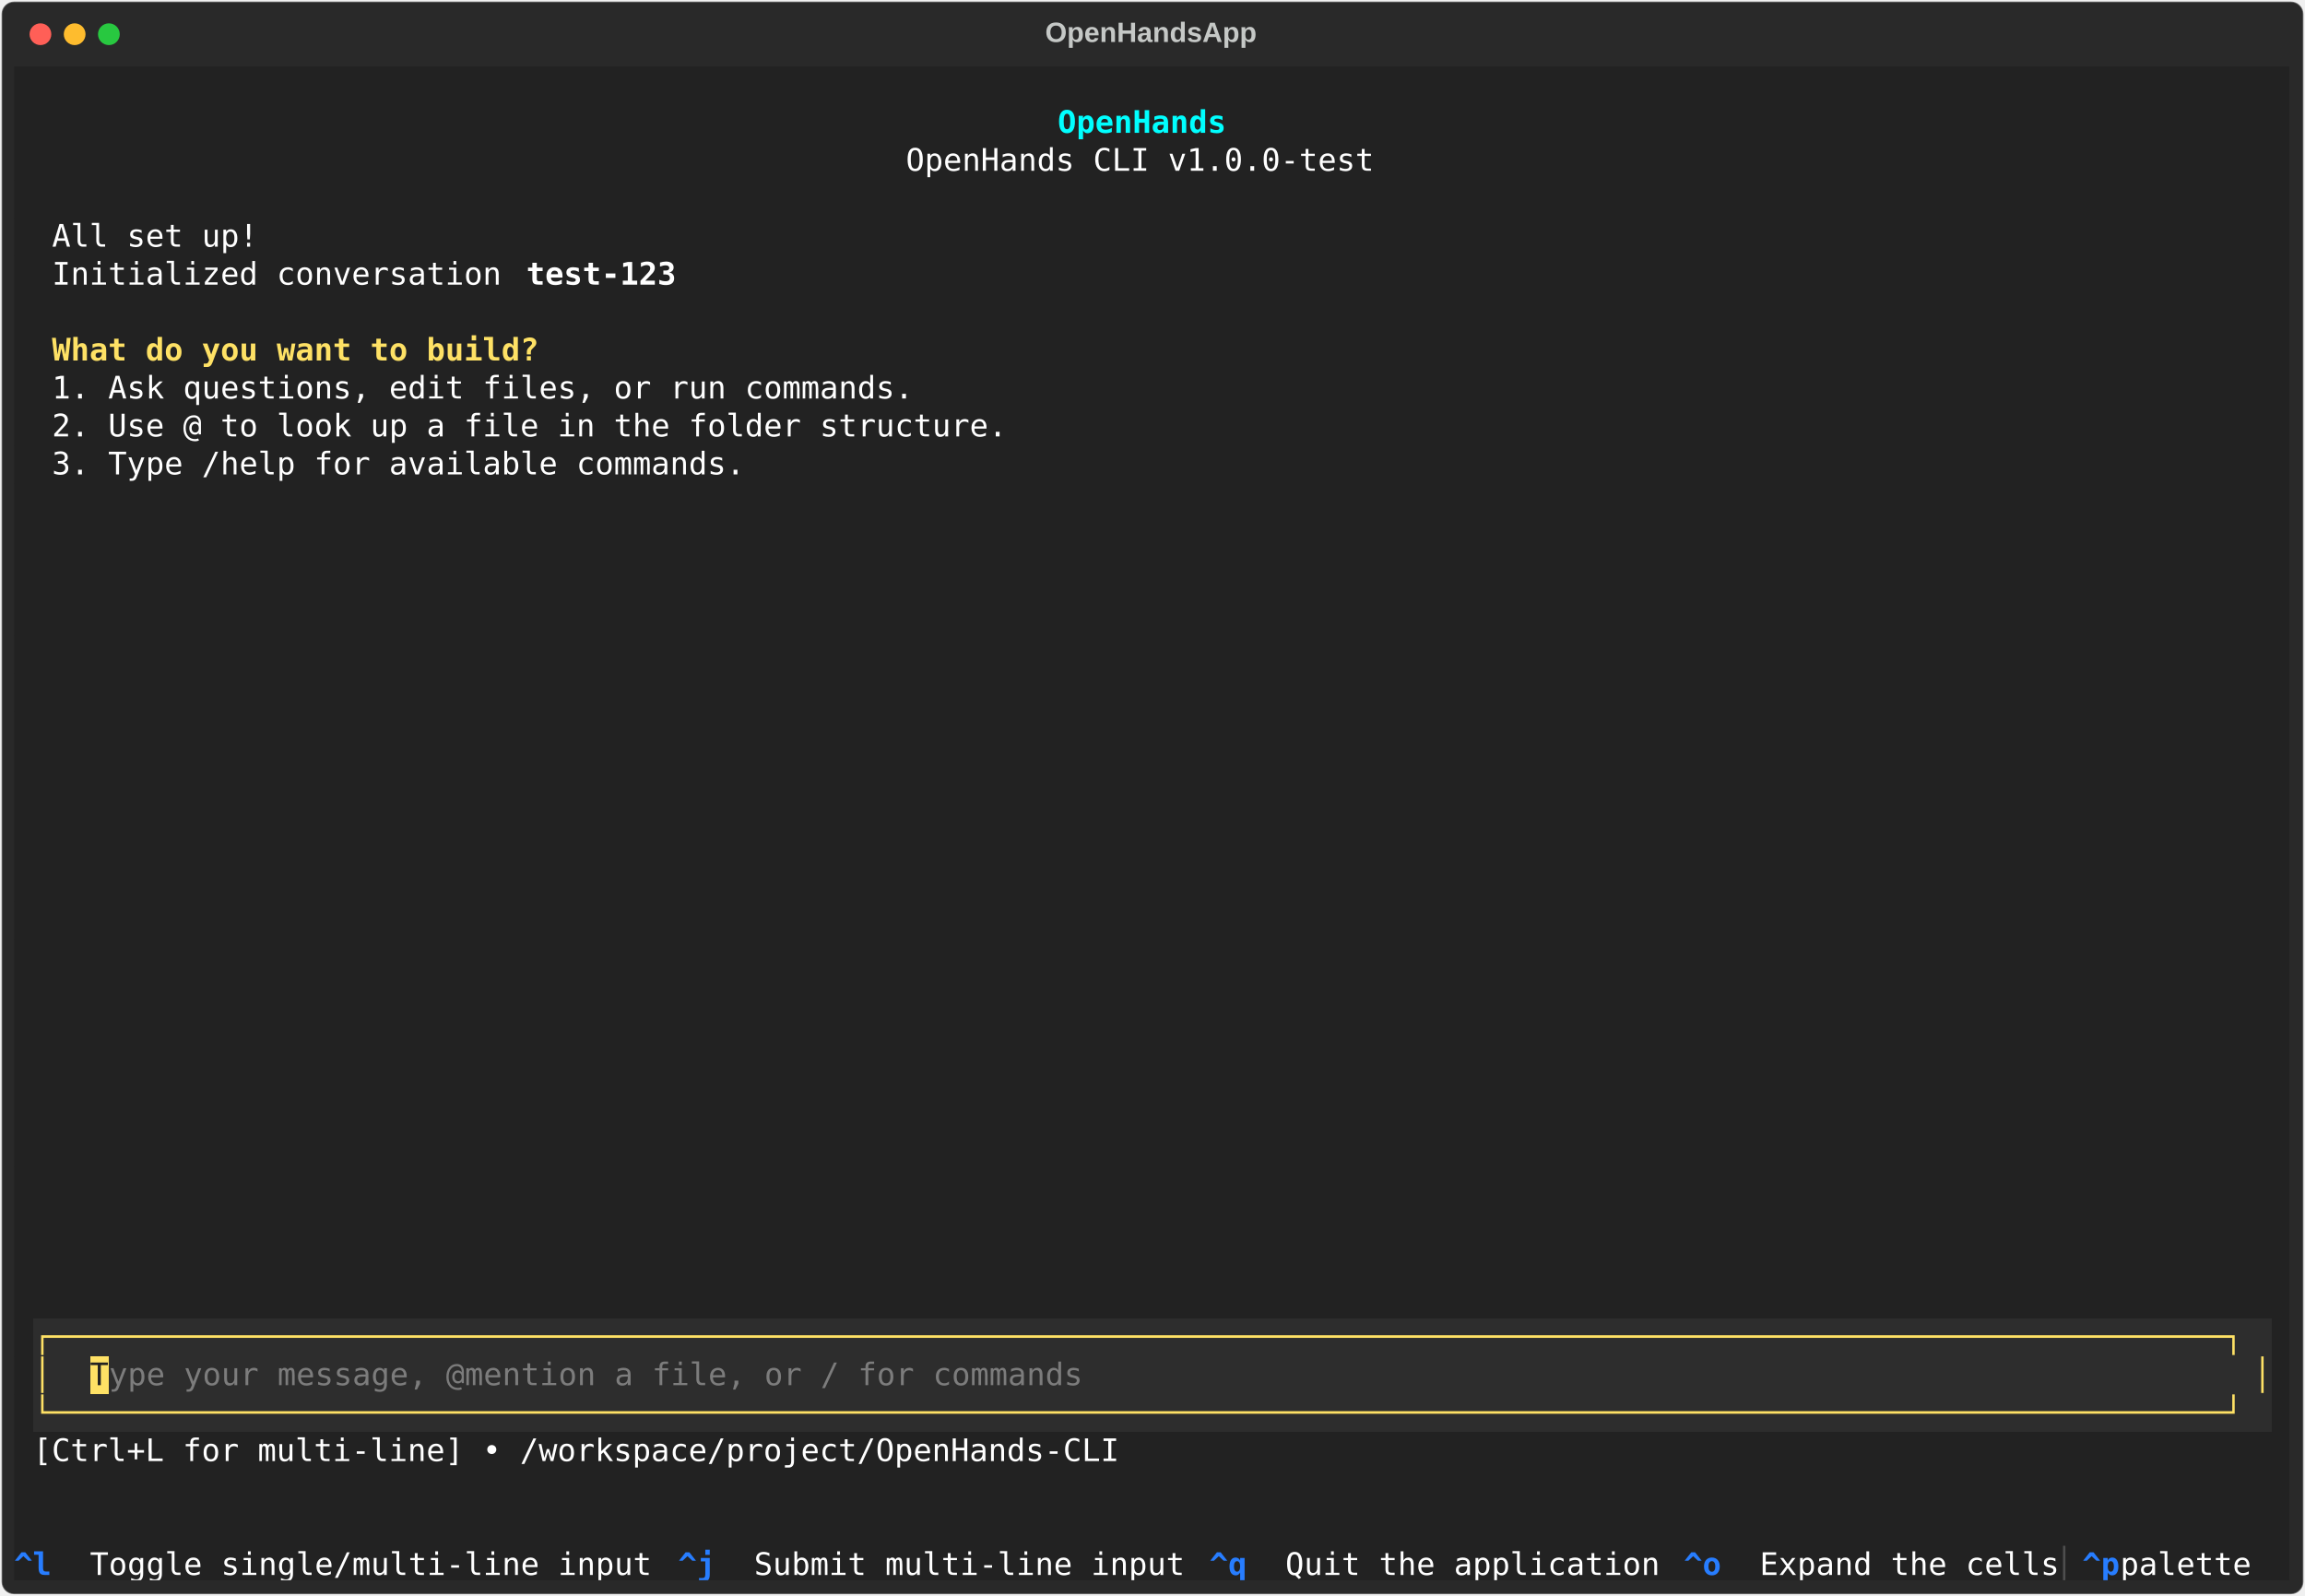
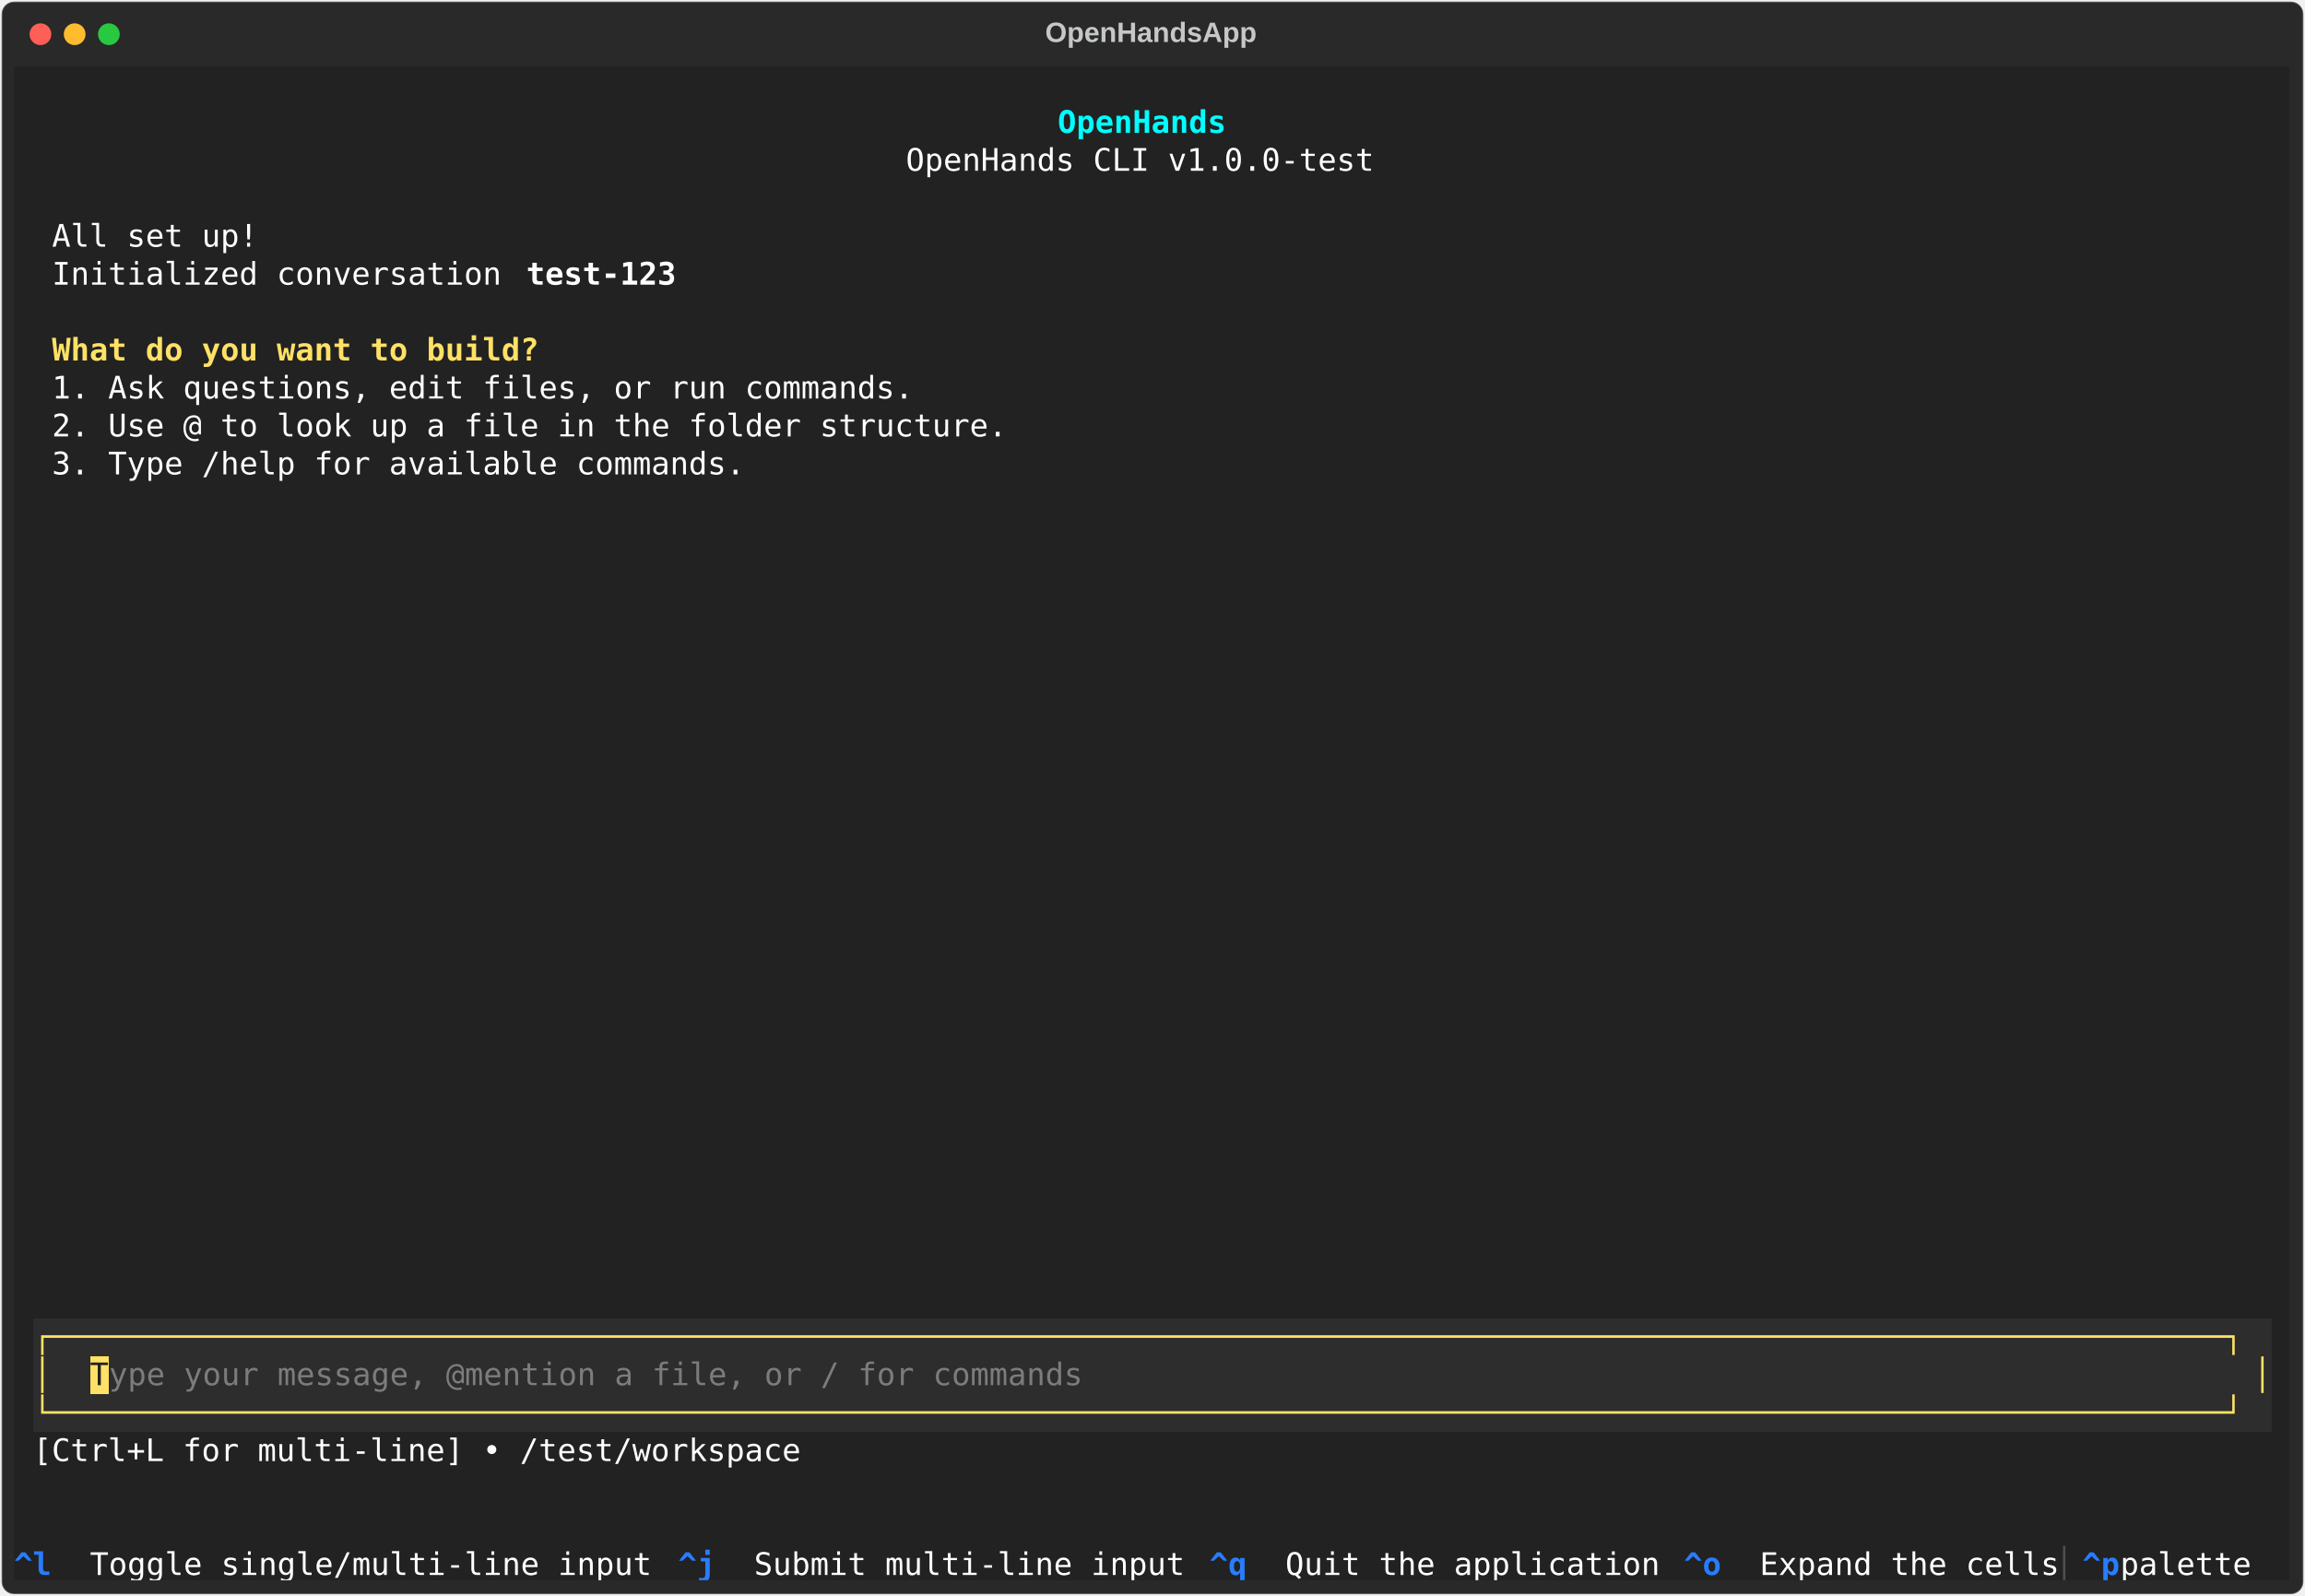
<svg xmlns="http://www.w3.org/2000/svg" class="rich-terminal" viewBox="0 0 1482 1026.0">
  <style>

    @font-face {
        font-family: "Fira Code";
        src: local("FiraCode-Regular"),
                url("https://cdnjs.cloudflare.com/ajax/libs/firacode/6.2.0/woff2/FiraCode-Regular.woff2") format("woff2"),
                url("https://cdnjs.cloudflare.com/ajax/libs/firacode/6.2.0/woff/FiraCode-Regular.woff") format("woff");
        font-style: normal;
        font-weight: 400;
    }
    @font-face {
        font-family: "Fira Code";
        src: local("FiraCode-Bold"),
                url("https://cdnjs.cloudflare.com/ajax/libs/firacode/6.2.0/woff2/FiraCode-Bold.woff2") format("woff2"),
                url("https://cdnjs.cloudflare.com/ajax/libs/firacode/6.2.0/woff/FiraCode-Bold.woff") format("woff");
        font-style: bold;
        font-weight: 700;
    }

    .terminal-matrix {
        font-family: Fira Code, monospace;
        font-size: 20px;
        line-height: 24.4px;
        font-variant-east-asian: full-width;
    }

    .terminal-title {
        font-size: 18px;
        font-weight: bold;
        font-family: arial;
    }

    .terminal-r1 { fill: #c5c8c6 }
.terminal-r2 { fill: #00ffff;font-weight: bold }
.terminal-r3 { fill: #ffffff }
.terminal-r4 { fill: #ffffff;font-weight: bold }
.terminal-r5 { fill: #fee165;font-weight: bold }
.terminal-r6 { fill: #fee165 }
.terminal-r7 { fill: #222222 }
.terminal-r8 { fill: #7c7c7c }
.terminal-r9 { fill: #277dff;font-weight: bold }
.terminal-r10 { fill: #4e4e4e }
    </style>
  <defs>
    <clipPath id="terminal-clip-terminal">
      <rect x="0" y="0" width="1463.0" height="975.0" />
    </clipPath>
    <clipPath id="terminal-line-0">
      <rect x="0" y="1.5" width="1464" height="24.65" />
    </clipPath>
    <clipPath id="terminal-line-1">
      <rect x="0" y="25.9" width="1464" height="24.65" />
    </clipPath>
    <clipPath id="terminal-line-2">
      <rect x="0" y="50.3" width="1464" height="24.65" />
    </clipPath>
    <clipPath id="terminal-line-3">
      <rect x="0" y="74.7" width="1464" height="24.65" />
    </clipPath>
    <clipPath id="terminal-line-4">
      <rect x="0" y="99.1" width="1464" height="24.65" />
    </clipPath>
    <clipPath id="terminal-line-5">
      <rect x="0" y="123.5" width="1464" height="24.65" />
    </clipPath>
    <clipPath id="terminal-line-6">
      <rect x="0" y="147.9" width="1464" height="24.65" />
    </clipPath>
    <clipPath id="terminal-line-7">
      <rect x="0" y="172.3" width="1464" height="24.65" />
    </clipPath>
    <clipPath id="terminal-line-8">
      <rect x="0" y="196.7" width="1464" height="24.65" />
    </clipPath>
    <clipPath id="terminal-line-9">
      <rect x="0" y="221.1" width="1464" height="24.65" />
    </clipPath>
    <clipPath id="terminal-line-10">
      <rect x="0" y="245.5" width="1464" height="24.65" />
    </clipPath>
    <clipPath id="terminal-line-11">
      <rect x="0" y="269.9" width="1464" height="24.65" />
    </clipPath>
    <clipPath id="terminal-line-12">
      <rect x="0" y="294.3" width="1464" height="24.65" />
    </clipPath>
    <clipPath id="terminal-line-13">
      <rect x="0" y="318.7" width="1464" height="24.65" />
    </clipPath>
    <clipPath id="terminal-line-14">
      <rect x="0" y="343.1" width="1464" height="24.65" />
    </clipPath>
    <clipPath id="terminal-line-15">
      <rect x="0" y="367.5" width="1464" height="24.65" />
    </clipPath>
    <clipPath id="terminal-line-16">
      <rect x="0" y="391.9" width="1464" height="24.65" />
    </clipPath>
    <clipPath id="terminal-line-17">
      <rect x="0" y="416.3" width="1464" height="24.65" />
    </clipPath>
    <clipPath id="terminal-line-18">
      <rect x="0" y="440.7" width="1464" height="24.65" />
    </clipPath>
    <clipPath id="terminal-line-19">
      <rect x="0" y="465.1" width="1464" height="24.65" />
    </clipPath>
    <clipPath id="terminal-line-20">
      <rect x="0" y="489.5" width="1464" height="24.65" />
    </clipPath>
    <clipPath id="terminal-line-21">
      <rect x="0" y="513.9" width="1464" height="24.65" />
    </clipPath>
    <clipPath id="terminal-line-22">
      <rect x="0" y="538.3" width="1464" height="24.65" />
    </clipPath>
    <clipPath id="terminal-line-23">
      <rect x="0" y="562.7" width="1464" height="24.65" />
    </clipPath>
    <clipPath id="terminal-line-24">
      <rect x="0" y="587.1" width="1464" height="24.65" />
    </clipPath>
    <clipPath id="terminal-line-25">
      <rect x="0" y="611.5" width="1464" height="24.65" />
    </clipPath>
    <clipPath id="terminal-line-26">
      <rect x="0" y="635.9" width="1464" height="24.65" />
    </clipPath>
    <clipPath id="terminal-line-27">
      <rect x="0" y="660.3" width="1464" height="24.65" />
    </clipPath>
    <clipPath id="terminal-line-28">
      <rect x="0" y="684.7" width="1464" height="24.65" />
    </clipPath>
    <clipPath id="terminal-line-29">
      <rect x="0" y="709.1" width="1464" height="24.65" />
    </clipPath>
    <clipPath id="terminal-line-30">
      <rect x="0" y="733.5" width="1464" height="24.65" />
    </clipPath>
    <clipPath id="terminal-line-31">
      <rect x="0" y="757.9" width="1464" height="24.65" />
    </clipPath>
    <clipPath id="terminal-line-32">
      <rect x="0" y="782.3" width="1464" height="24.65" />
    </clipPath>
    <clipPath id="terminal-line-33">
      <rect x="0" y="806.7" width="1464" height="24.65" />
    </clipPath>
    <clipPath id="terminal-line-34">
      <rect x="0" y="831.1" width="1464" height="24.65" />
    </clipPath>
    <clipPath id="terminal-line-35">
      <rect x="0" y="855.5" width="1464" height="24.65" />
    </clipPath>
    <clipPath id="terminal-line-36">
      <rect x="0" y="879.9" width="1464" height="24.65" />
    </clipPath>
    <clipPath id="terminal-line-37">
      <rect x="0" y="904.3" width="1464" height="24.65" />
    </clipPath>
    <clipPath id="terminal-line-38">
      <rect x="0" y="928.7" width="1464" height="24.65" />
    </clipPath>
  </defs>
  <rect fill="#292929" stroke="rgba(255,255,255,0.35)" stroke-width="1" x="1" y="1" width="1480" height="1024" rx="8" />
  <text class="terminal-title" fill="#c5c8c6" text-anchor="middle" x="740" y="27">OpenHandsApp</text>
  <g transform="translate(26,22)">
    <circle cx="0" cy="0" r="7" fill="#ff5f57" />
    <circle cx="22" cy="0" r="7" fill="#febc2e" />
    <circle cx="44" cy="0" r="7" fill="#28c840" />
  </g>
  <g transform="translate(9, 41)" clip-path="url(#terminal-clip-terminal)">
    <rect fill="#222222" x="0" y="1.5" width="1464" height="24.65" shape-rendering="crispEdges" />
    <rect fill="#222222" x="0" y="25.9" width="671" height="24.65" shape-rendering="crispEdges" />
    <rect fill="#222222" x="671" y="25.9" width="109.8" height="24.65" shape-rendering="crispEdges" />
    <rect fill="#222222" x="780.8" y="25.9" width="683.2" height="24.65" shape-rendering="crispEdges" />
    <rect fill="#222222" x="0" y="50.3" width="573.4" height="24.65" shape-rendering="crispEdges" />
    <rect fill="#222222" x="573.4" y="50.3" width="305" height="24.65" shape-rendering="crispEdges" />
    <rect fill="#222222" x="878.4" y="50.3" width="585.6" height="24.65" shape-rendering="crispEdges" />
    <rect fill="#222222" x="0" y="74.7" width="1464" height="24.65" shape-rendering="crispEdges" />
    <rect fill="#222222" x="0" y="99.1" width="24.4" height="24.65" shape-rendering="crispEdges" />
    <rect fill="#222222" x="24.4" y="99.1" width="134.2" height="24.65" shape-rendering="crispEdges" />
    <rect fill="#222222" x="158.6" y="99.1" width="1305.4" height="24.65" shape-rendering="crispEdges" />
    <rect fill="#222222" x="0" y="123.5" width="24.4" height="24.65" shape-rendering="crispEdges" />
    <rect fill="#222222" x="24.4" y="123.5" width="305" height="24.65" shape-rendering="crispEdges" />
    <rect fill="#222222" x="329.4" y="123.5" width="97.6" height="24.65" shape-rendering="crispEdges" />
    <rect fill="#222222" x="427" y="123.5" width="1037" height="24.65" shape-rendering="crispEdges" />
    <rect fill="#222222" x="0" y="147.9" width="1464" height="24.65" shape-rendering="crispEdges" />
    <rect fill="#222222" x="0" y="172.3" width="24.4" height="24.65" shape-rendering="crispEdges" />
    <rect fill="#222222" x="24.4" y="172.3" width="317.2" height="24.65" shape-rendering="crispEdges" />
    <rect fill="#222222" x="341.6" y="172.3" width="1122.4" height="24.65" shape-rendering="crispEdges" />
    <rect fill="#222222" x="0" y="196.7" width="24.4" height="24.65" shape-rendering="crispEdges" />
    <rect fill="#222222" x="24.4" y="196.7" width="561.2" height="24.65" shape-rendering="crispEdges" />
    <rect fill="#222222" x="585.6" y="196.7" width="878.4" height="24.65" shape-rendering="crispEdges" />
    <rect fill="#222222" x="0" y="221.1" width="24.4" height="24.65" shape-rendering="crispEdges" />
    <rect fill="#222222" x="24.4" y="221.1" width="622.2" height="24.65" shape-rendering="crispEdges" />
    <rect fill="#222222" x="646.6" y="221.1" width="817.4" height="24.65" shape-rendering="crispEdges" />
    <rect fill="#222222" x="0" y="245.5" width="24.4" height="24.65" shape-rendering="crispEdges" />
    <rect fill="#222222" x="24.4" y="245.5" width="451.4" height="24.65" shape-rendering="crispEdges" />
    <rect fill="#222222" x="475.8" y="245.5" width="988.2" height="24.65" shape-rendering="crispEdges" />
    <rect fill="#222222" x="0" y="269.9" width="1464" height="24.65" shape-rendering="crispEdges" />
    <rect fill="#222222" x="0" y="294.3" width="1464" height="24.65" shape-rendering="crispEdges" />
    <rect fill="#222222" x="0" y="318.7" width="1464" height="24.65" shape-rendering="crispEdges" />
    <rect fill="#222222" x="0" y="343.1" width="1464" height="24.65" shape-rendering="crispEdges" />
    <rect fill="#222222" x="0" y="367.5" width="1464" height="24.65" shape-rendering="crispEdges" />
    <rect fill="#222222" x="0" y="391.9" width="1464" height="24.65" shape-rendering="crispEdges" />
    <rect fill="#222222" x="0" y="416.3" width="1464" height="24.65" shape-rendering="crispEdges" />
    <rect fill="#222222" x="0" y="440.7" width="1464" height="24.65" shape-rendering="crispEdges" />
    <rect fill="#222222" x="0" y="465.1" width="1464" height="24.65" shape-rendering="crispEdges" />
    <rect fill="#222222" x="0" y="489.5" width="1464" height="24.65" shape-rendering="crispEdges" />
    <rect fill="#222222" x="0" y="513.9" width="1464" height="24.65" shape-rendering="crispEdges" />
    <rect fill="#222222" x="0" y="538.3" width="1464" height="24.65" shape-rendering="crispEdges" />
    <rect fill="#222222" x="0" y="562.7" width="1464" height="24.65" shape-rendering="crispEdges" />
    <rect fill="#222222" x="0" y="587.1" width="1464" height="24.65" shape-rendering="crispEdges" />
    <rect fill="#222222" x="0" y="611.5" width="1464" height="24.65" shape-rendering="crispEdges" />
    <rect fill="#222222" x="0" y="635.9" width="1464" height="24.65" shape-rendering="crispEdges" />
    <rect fill="#222222" x="0" y="660.3" width="1464" height="24.65" shape-rendering="crispEdges" />
    <rect fill="#222222" x="0" y="684.7" width="1464" height="24.65" shape-rendering="crispEdges" />
    <rect fill="#222222" x="0" y="709.1" width="1464" height="24.65" shape-rendering="crispEdges" />
    <rect fill="#222222" x="0" y="733.5" width="1464" height="24.65" shape-rendering="crispEdges" />
    <rect fill="#222222" x="0" y="757.9" width="1464" height="24.65" shape-rendering="crispEdges" />
    <rect fill="#222222" x="0" y="782.3" width="12.2" height="24.65" shape-rendering="crispEdges" />
    <rect fill="#222222" x="12.2" y="782.3" width="12.2" height="24.65" shape-rendering="crispEdges" />
    <rect fill="#222222" x="24.4" y="782.3" width="1439.6" height="24.65" shape-rendering="crispEdges" />
    <rect fill="#222222" x="0" y="806.7" width="12.2" height="24.65" shape-rendering="crispEdges" />
    <rect fill="#2d2d2d" x="12.2" y="806.7" width="1439.6" height="24.65" shape-rendering="crispEdges" />
    <rect fill="#222222" x="1451.8" y="806.7" width="12.2" height="24.65" shape-rendering="crispEdges" />
    <rect fill="#222222" x="0" y="831.1" width="12.2" height="24.65" shape-rendering="crispEdges" />
    <rect fill="#2d2d2d" x="12.2" y="831.1" width="12.2" height="24.65" shape-rendering="crispEdges" />
    <rect fill="#2d2d2d" x="24.4" y="831.1" width="24.4" height="24.65" shape-rendering="crispEdges" />
    <rect fill="#fee165" x="48.8" y="831.1" width="12.2" height="24.65" shape-rendering="crispEdges" />
    <rect fill="#2d2d2d" x="61" y="831.1" width="634.4" height="24.65" shape-rendering="crispEdges" />
    <rect fill="#2d2d2d" x="695.4" y="831.1" width="719.8" height="24.65" shape-rendering="crispEdges" />
    <rect fill="#2d2d2d" x="1415.2" y="831.1" width="24.4" height="24.65" shape-rendering="crispEdges" />
    <rect fill="#2d2d2d" x="1439.6" y="831.1" width="12.2" height="24.65" shape-rendering="crispEdges" />
    <rect fill="#222222" x="1451.8" y="831.1" width="12.2" height="24.65" shape-rendering="crispEdges" />
    <rect fill="#222222" x="0" y="855.5" width="12.2" height="24.65" shape-rendering="crispEdges" />
    <rect fill="#2d2d2d" x="12.2" y="855.5" width="1439.6" height="24.65" shape-rendering="crispEdges" />
    <rect fill="#222222" x="1451.8" y="855.5" width="12.2" height="24.65" shape-rendering="crispEdges" />
    <rect fill="#222222" x="0" y="879.9" width="12.2" height="24.65" shape-rendering="crispEdges" />
-     <rect fill="#222222" x="12.2" y="879.9" width="707.6" height="24.65" shape-rendering="crispEdges" />
-     <rect fill="#222222" x="719.8" y="879.9" width="744.2" height="24.65" shape-rendering="crispEdges" />
+     <rect fill="#222222" x="12.2" y="879.9" width="500.2" height="24.65" shape-rendering="crispEdges" />
+     <rect fill="#222222" x="512.4" y="879.9" width="951.6" height="24.65" shape-rendering="crispEdges" />
    <rect fill="#222222" x="0" y="904.3" width="1464" height="24.65" shape-rendering="crispEdges" />
    <rect fill="#222222" x="0" y="928.7" width="1464" height="24.65" shape-rendering="crispEdges" />
    <rect fill="#222222" x="0" y="953.1" width="48.8" height="24.65" shape-rendering="crispEdges" />
    <rect fill="#222222" x="48.8" y="953.1" width="378.2" height="24.65" shape-rendering="crispEdges" />
    <rect fill="#222222" x="427" y="953.1" width="48.8" height="24.65" shape-rendering="crispEdges" />
    <rect fill="#222222" x="475.8" y="953.1" width="292.8" height="24.65" shape-rendering="crispEdges" />
    <rect fill="#222222" x="768.6" y="953.1" width="48.8" height="24.65" shape-rendering="crispEdges" />
    <rect fill="#222222" x="817.4" y="953.1" width="256.2" height="24.65" shape-rendering="crispEdges" />
    <rect fill="#222222" x="1073.6" y="953.1" width="48.8" height="24.65" shape-rendering="crispEdges" />
    <rect fill="#222222" x="1122.4" y="953.1" width="195.2" height="24.65" shape-rendering="crispEdges" />
    <rect fill="#222222" x="1317.6" y="953.1" width="12.2" height="24.65" shape-rendering="crispEdges" />
    <rect fill="#222222" x="1329.8" y="953.1" width="24.4" height="24.65" shape-rendering="crispEdges" />
    <rect fill="#222222" x="1354.2" y="953.1" width="97.6" height="24.65" shape-rendering="crispEdges" />
    <rect fill="#222222" x="1451.8" y="953.1" width="12.2" height="24.65" shape-rendering="crispEdges" />
    <g class="terminal-matrix">
      <text class="terminal-r1" x="1464" y="20" textLength="12.2" clip-path="url(#terminal-line-0)">
</text>
      <text class="terminal-r2" x="671" y="44.4" textLength="109.8" clip-path="url(#terminal-line-1)">OpenHands</text>
      <text class="terminal-r1" x="1464" y="44.4" textLength="12.2" clip-path="url(#terminal-line-1)">
</text>
      <text class="terminal-r3" x="573.4" y="68.8" textLength="305" clip-path="url(#terminal-line-2)">OpenHands CLI v1.0.0-test</text>
      <text class="terminal-r1" x="1464" y="68.8" textLength="12.2" clip-path="url(#terminal-line-2)">
</text>
      <text class="terminal-r1" x="1464" y="93.2" textLength="12.2" clip-path="url(#terminal-line-3)">
</text>
      <text class="terminal-r3" x="24.4" y="117.6" textLength="134.2" clip-path="url(#terminal-line-4)">All set up!</text>
      <text class="terminal-r1" x="1464" y="117.6" textLength="12.2" clip-path="url(#terminal-line-4)">
</text>
      <text class="terminal-r3" x="24.4" y="142" textLength="305" clip-path="url(#terminal-line-5)">Initialized conversation </text>
      <text class="terminal-r4" x="329.4" y="142" textLength="97.6" clip-path="url(#terminal-line-5)">test-123</text>
      <text class="terminal-r1" x="1464" y="142" textLength="12.2" clip-path="url(#terminal-line-5)">
</text>
      <text class="terminal-r1" x="1464" y="166.4" textLength="12.2" clip-path="url(#terminal-line-6)">
</text>
      <text class="terminal-r5" x="24.4" y="190.8" textLength="317.2" clip-path="url(#terminal-line-7)">What do you want to build?</text>
      <text class="terminal-r1" x="1464" y="190.8" textLength="12.2" clip-path="url(#terminal-line-7)">
</text>
      <text class="terminal-r3" x="24.4" y="215.2" textLength="561.2" clip-path="url(#terminal-line-8)">1. Ask questions, edit files, or run commands.</text>
      <text class="terminal-r1" x="1464" y="215.2" textLength="12.2" clip-path="url(#terminal-line-8)">
</text>
      <text class="terminal-r3" x="24.4" y="239.6" textLength="622.2" clip-path="url(#terminal-line-9)">2. Use @ to look up a file in the folder structure.</text>
      <text class="terminal-r1" x="1464" y="239.6" textLength="12.2" clip-path="url(#terminal-line-9)">
</text>
      <text class="terminal-r3" x="24.4" y="264" textLength="451.4" clip-path="url(#terminal-line-10)">3. Type /help for available commands.</text>
      <text class="terminal-r1" x="1464" y="264" textLength="12.2" clip-path="url(#terminal-line-10)">
</text>
      <text class="terminal-r1" x="1464" y="288.4" textLength="12.2" clip-path="url(#terminal-line-11)">
</text>
      <text class="terminal-r1" x="1464" y="312.8" textLength="12.2" clip-path="url(#terminal-line-12)">
</text>
      <text class="terminal-r1" x="1464" y="337.2" textLength="12.2" clip-path="url(#terminal-line-13)">
</text>
      <text class="terminal-r1" x="1464" y="361.6" textLength="12.2" clip-path="url(#terminal-line-14)">
</text>
      <text class="terminal-r1" x="1464" y="386" textLength="12.2" clip-path="url(#terminal-line-15)">
</text>
      <text class="terminal-r1" x="1464" y="410.4" textLength="12.2" clip-path="url(#terminal-line-16)">
</text>
      <text class="terminal-r1" x="1464" y="434.8" textLength="12.2" clip-path="url(#terminal-line-17)">
</text>
      <text class="terminal-r1" x="1464" y="459.2" textLength="12.2" clip-path="url(#terminal-line-18)">
</text>
      <text class="terminal-r1" x="1464" y="483.6" textLength="12.2" clip-path="url(#terminal-line-19)">
</text>
      <text class="terminal-r1" x="1464" y="508" textLength="12.2" clip-path="url(#terminal-line-20)">
</text>
      <text class="terminal-r1" x="1464" y="532.4" textLength="12.2" clip-path="url(#terminal-line-21)">
</text>
      <text class="terminal-r1" x="1464" y="556.8" textLength="12.2" clip-path="url(#terminal-line-22)">
</text>
      <text class="terminal-r1" x="1464" y="581.2" textLength="12.2" clip-path="url(#terminal-line-23)">
</text>
      <text class="terminal-r1" x="1464" y="605.6" textLength="12.2" clip-path="url(#terminal-line-24)">
</text>
      <text class="terminal-r1" x="1464" y="630" textLength="12.2" clip-path="url(#terminal-line-25)">
</text>
      <text class="terminal-r1" x="1464" y="654.4" textLength="12.2" clip-path="url(#terminal-line-26)">
</text>
      <text class="terminal-r1" x="1464" y="678.8" textLength="12.2" clip-path="url(#terminal-line-27)">
</text>
      <text class="terminal-r1" x="1464" y="703.2" textLength="12.2" clip-path="url(#terminal-line-28)">
</text>
      <text class="terminal-r1" x="1464" y="727.6" textLength="12.2" clip-path="url(#terminal-line-29)">
</text>
      <text class="terminal-r1" x="1464" y="752" textLength="12.2" clip-path="url(#terminal-line-30)">
</text>
      <text class="terminal-r1" x="1464" y="776.4" textLength="12.2" clip-path="url(#terminal-line-31)">
</text>
      <text class="terminal-r1" x="1464" y="800.8" textLength="12.2" clip-path="url(#terminal-line-32)">
</text>
      <text class="terminal-r6" x="12.2" y="825.2" textLength="1439.6" clip-path="url(#terminal-line-33)">┌────────────────────────────────────────────────────────────────────────────────────────────────────────────────────┐</text>
      <text class="terminal-r1" x="1464" y="825.2" textLength="12.2" clip-path="url(#terminal-line-33)">
</text>
      <text class="terminal-r6" x="12.2" y="849.6" textLength="12.2" clip-path="url(#terminal-line-34)">│</text>
      <text class="terminal-r7" x="48.8" y="849.6" textLength="12.2" clip-path="url(#terminal-line-34)">T</text>
      <text class="terminal-r8" x="61" y="849.6" textLength="634.4" clip-path="url(#terminal-line-34)">ype your message, @mention a file, or / for commands</text>
      <text class="terminal-r6" x="1439.6" y="849.6" textLength="12.2" clip-path="url(#terminal-line-34)">│</text>
      <text class="terminal-r1" x="1464" y="849.6" textLength="12.2" clip-path="url(#terminal-line-34)">
</text>
      <text class="terminal-r6" x="12.2" y="874" textLength="1439.6" clip-path="url(#terminal-line-35)">└────────────────────────────────────────────────────────────────────────────────────────────────────────────────────┘</text>
      <text class="terminal-r1" x="1464" y="874" textLength="12.2" clip-path="url(#terminal-line-35)">
</text>
-       <text class="terminal-r3" x="12.2" y="898.4" textLength="707.6" clip-path="url(#terminal-line-36)">[Ctrl+L for multi-line] • /workspace/project/OpenHands-CLI</text>
+       <text class="terminal-r3" x="12.2" y="898.4" textLength="500.2" clip-path="url(#terminal-line-36)">[Ctrl+L for multi-line] • /test/workspace</text>
      <text class="terminal-r1" x="1464" y="898.4" textLength="12.2" clip-path="url(#terminal-line-36)">
</text>
      <text class="terminal-r1" x="1464" y="922.8" textLength="12.2" clip-path="url(#terminal-line-37)">
</text>
      <text class="terminal-r1" x="1464" y="947.2" textLength="12.2" clip-path="url(#terminal-line-38)">
</text>
      <text class="terminal-r9" x="0" y="971.6" textLength="48.8" clip-path="url(#terminal-line-39)"> ^l </text>
      <text class="terminal-r3" x="48.8" y="971.6" textLength="378.2" clip-path="url(#terminal-line-39)">Toggle single/multi-line input </text>
      <text class="terminal-r9" x="427" y="971.6" textLength="48.8" clip-path="url(#terminal-line-39)"> ^j </text>
      <text class="terminal-r3" x="475.8" y="971.6" textLength="292.8" clip-path="url(#terminal-line-39)">Submit multi-line input </text>
      <text class="terminal-r9" x="768.6" y="971.6" textLength="48.8" clip-path="url(#terminal-line-39)"> ^q </text>
      <text class="terminal-r3" x="817.4" y="971.6" textLength="256.2" clip-path="url(#terminal-line-39)">Quit the application </text>
      <text class="terminal-r9" x="1073.6" y="971.6" textLength="48.8" clip-path="url(#terminal-line-39)"> ^o </text>
      <text class="terminal-r3" x="1122.4" y="971.6" textLength="195.2" clip-path="url(#terminal-line-39)">Expand the cells</text>
      <text class="terminal-r10" x="1317.6" y="971.6" textLength="12.2" clip-path="url(#terminal-line-39)">▏</text>
      <text class="terminal-r9" x="1329.8" y="971.6" textLength="24.4" clip-path="url(#terminal-line-39)">^p</text>
      <text class="terminal-r3" x="1354.2" y="971.6" textLength="97.6" clip-path="url(#terminal-line-39)"> palette</text>
    </g>
  </g>
</svg>
